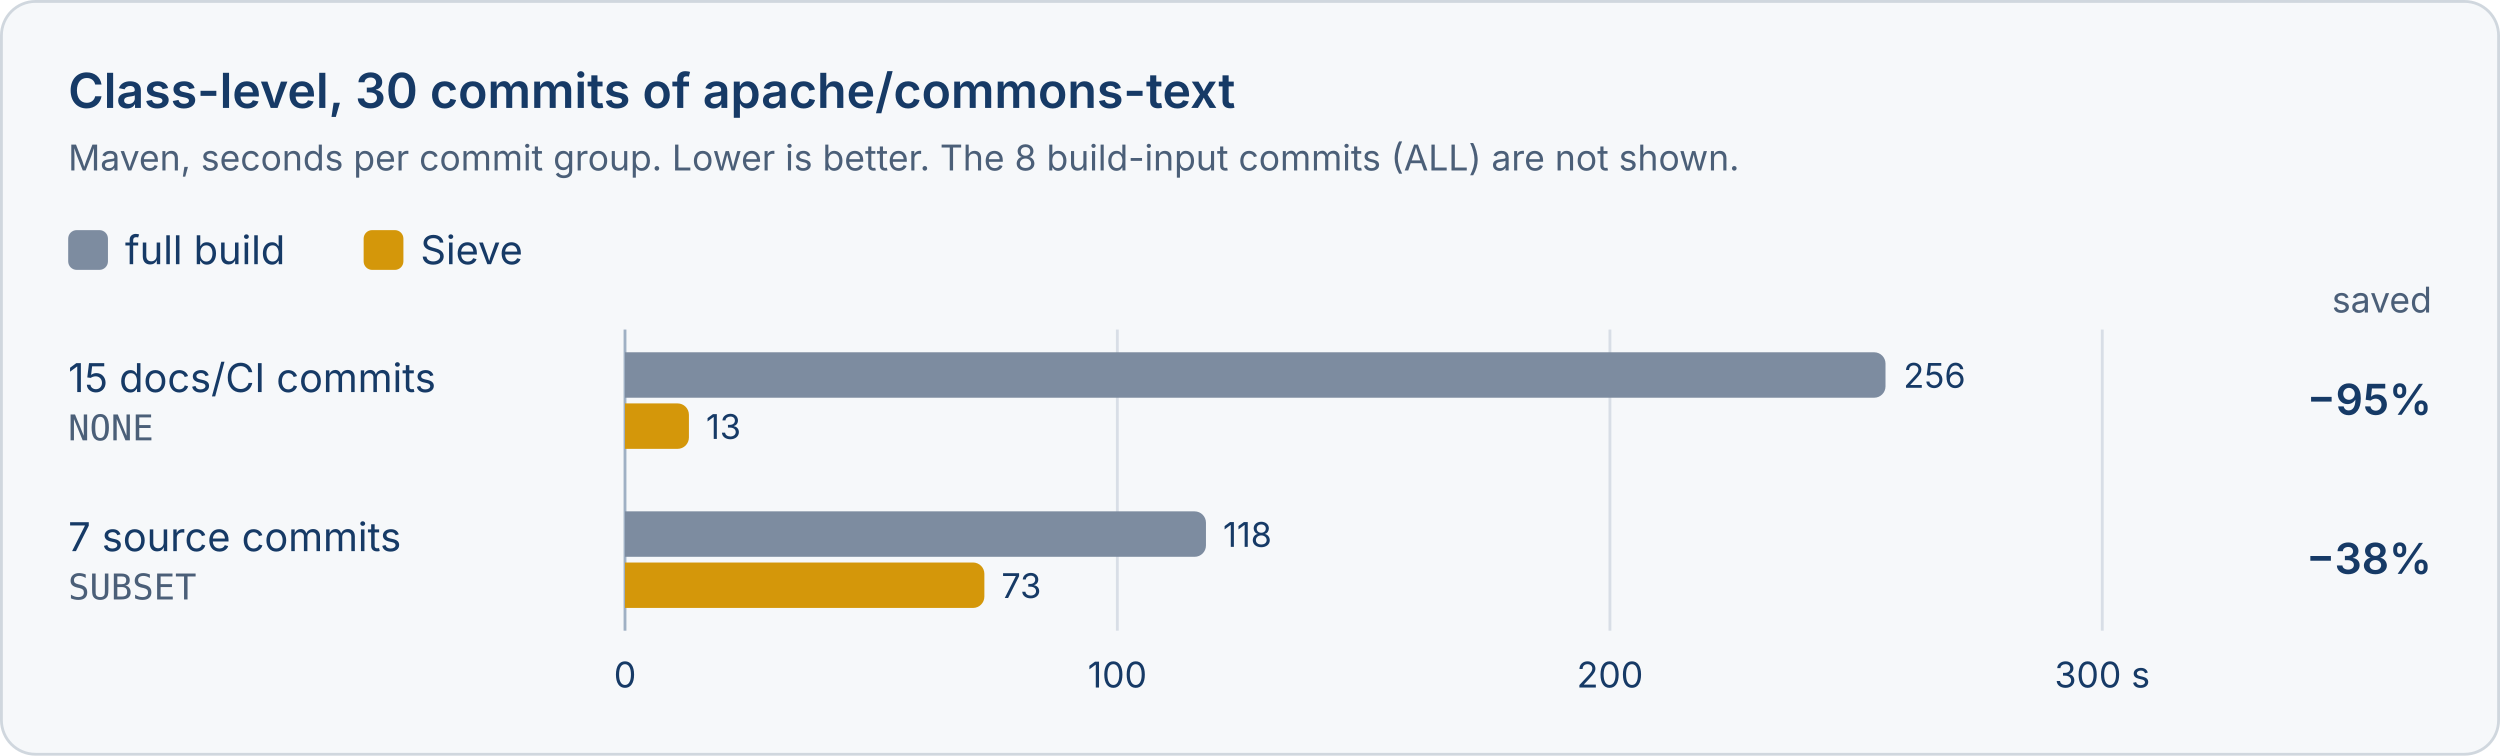
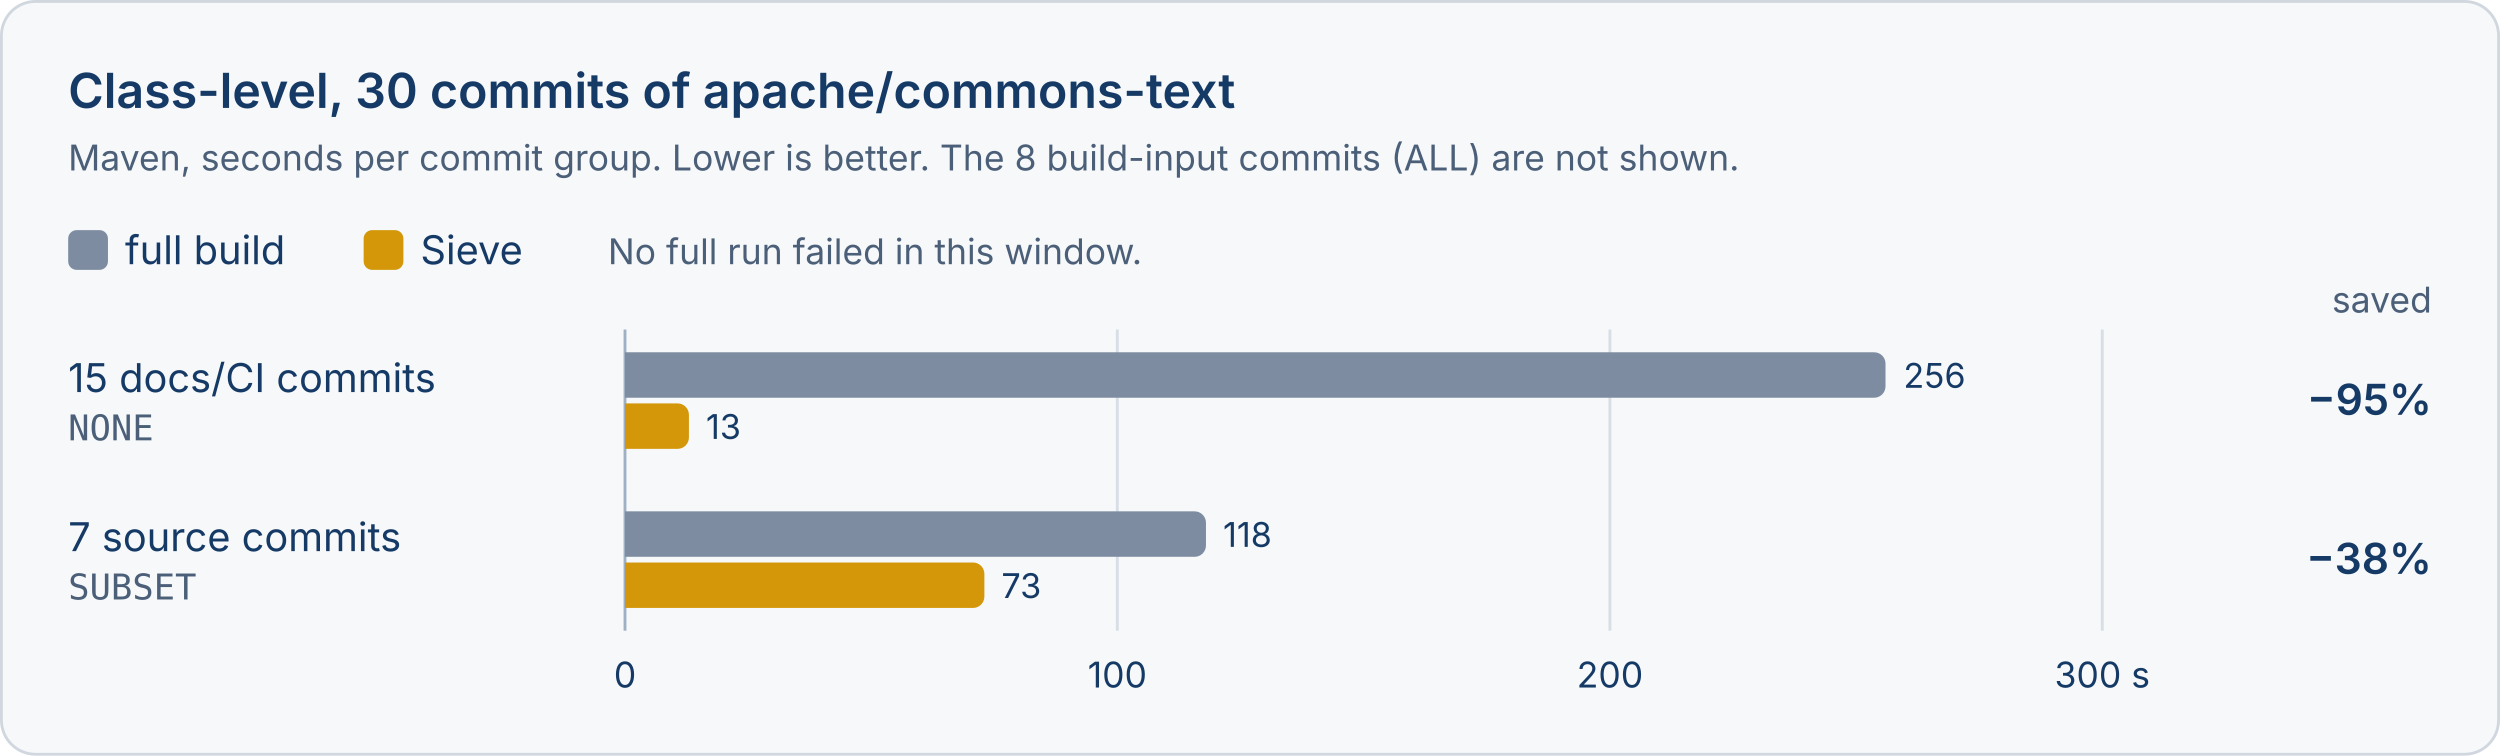
<svg xmlns="http://www.w3.org/2000/svg" viewBox="0 0 880 266" width="880" height="266" role="img" aria-labelledby="t d">
  <style>
    text{font-family:Inter,-apple-system,"Segoe UI","Helvetica Neue",Arial,sans-serif;fill:#163a66;font-variant-numeric:tabular-nums}
    .mono{font-family:ui-monospace,SFMono-Regular,Menlo,Consolas,monospace}
    .h{font-size:17px;font-weight:600}
    .c{font-size:14px}
    .v{font-size:12px}
    .p{font-size:15px;font-weight:600}
    .s{font-size:12.5px;fill:#4b5f78}
    .card{fill:#f6f8fa;stroke:#d0d7de}
    .grid{stroke:#d8dee6}
    .axis{stroke:#9fb0c4}
    .full{fill:#7d8ca0}
    .sieve{fill:#d4970a}
    @media (prefers-color-scheme:dark){
      text{fill:#e6edf3}
      .s{fill:#9aa9bb}
      .card{fill:#161b22;stroke:#30363d}
      .grid{stroke:#262d36}
      .axis{stroke:#3d4b5c}
      .full{fill:#5b6b80}
      .sieve{fill:#f6c445}
    }
  </style>
  <rect class="card" x=".5" y=".5" width="879" height="265" rx="12" />
  <text class="h" x="24" y="38">Class-level, 30 commits of apache/commons-text</text>
  <text class="s" x="24" y="60">Maven, seconds per commit group. Lower is better. The 8 build-input commits (ALL) are not shown.</text>
  <rect class="full" x="24" y="81" width="14" height="14" rx="3" />
  <text class="c" x="44" y="93">full build</text>
  <rect class="sieve" x="128" y="81" width="14" height="14" rx="3" />
  <text class="c" x="148" y="93">Sieve</text>
+   <text class="s" x="214" y="93">No full run failed in this window.</text>
  <text class="s" x="856" y="110" text-anchor="end">saved</text>
  <path class="grid" d="M393.3 116V222M566.7 116V222M740 116V222" />
  <path class="axis" d="M220 116V222" />
  <g class="s" text-anchor="middle">
    <text x="220" y="242">0</text>
    <text x="393.3" y="242">100</text>
    <text x="566.7" y="242">200</text>
    <text x="740" y="242">300 s</text>
  </g>
  <text class="c" x="24" y="138">15 docs/CI commits</text>
  <text class="s mono" x="24" y="155">NONE</text>
  <path class="full" d="M220 124H659.7a4 4 0 0 1 4 4v8a4 4 0 0 1 -4 4H220z" />
  <path class="sieve" d="M220 142H238.5a4 4 0 0 1 4 4v8a4 4 0 0 1 -4 4H220z" />
  <text class="v" x="670" y="136.5">256</text>
  <text class="v" x="248.5" y="154.5">13</text>
  <text class="p" x="856" y="146" text-anchor="end">−95%</text>
  <text class="c" x="24" y="194">7 source commits</text>
  <text class="s mono" x="24" y="211">SUBSET</text>
  <path class="full" d="M220 180H420.5a4 4 0 0 1 4 4v8a4 4 0 0 1 -4 4H220z" />
  <path class="sieve" d="M220 198H342.5a4 4 0 0 1 4 4v8a4 4 0 0 1 -4 4H220z" />
  <text class="v" x="430.5" y="192.5">118</text>
  <text class="v" x="352.5" y="210.5">73</text>
  <text class="p" x="856" y="202" text-anchor="end">−38%</text>
</svg>
